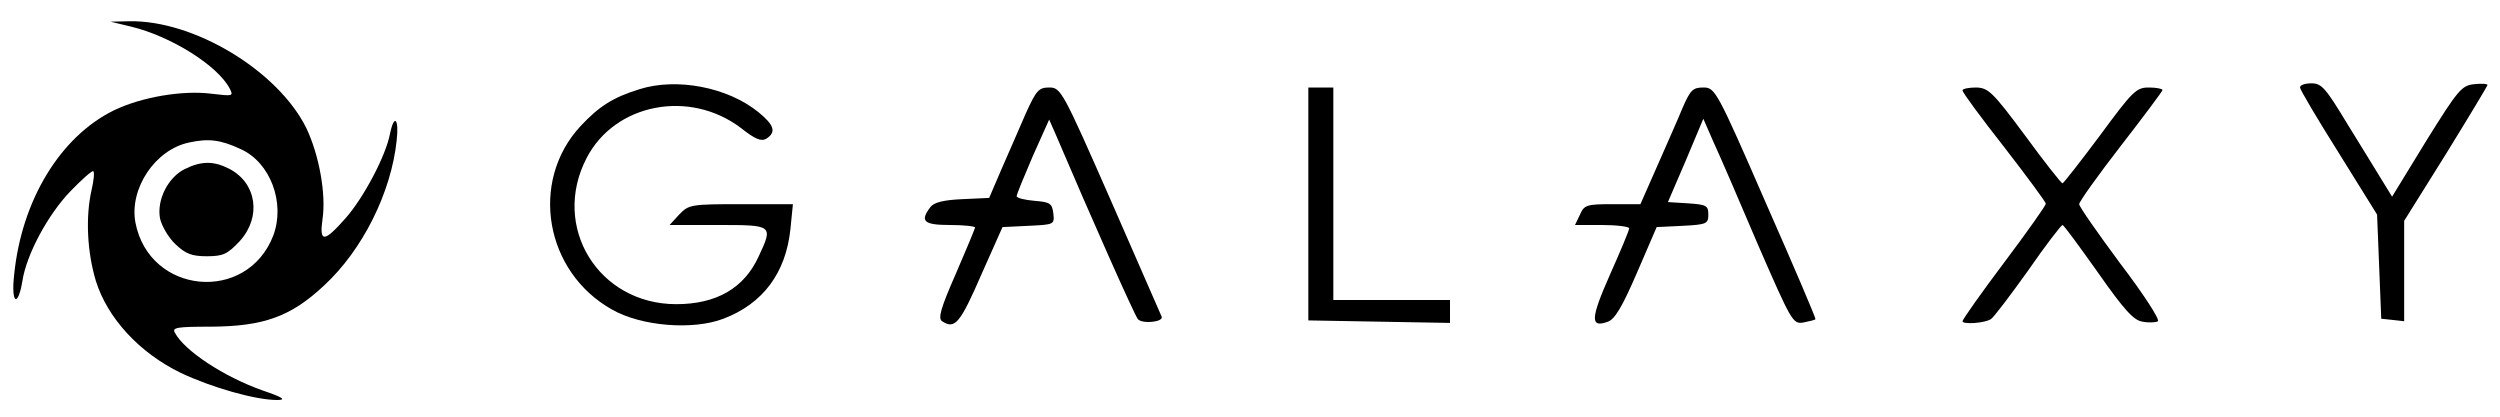
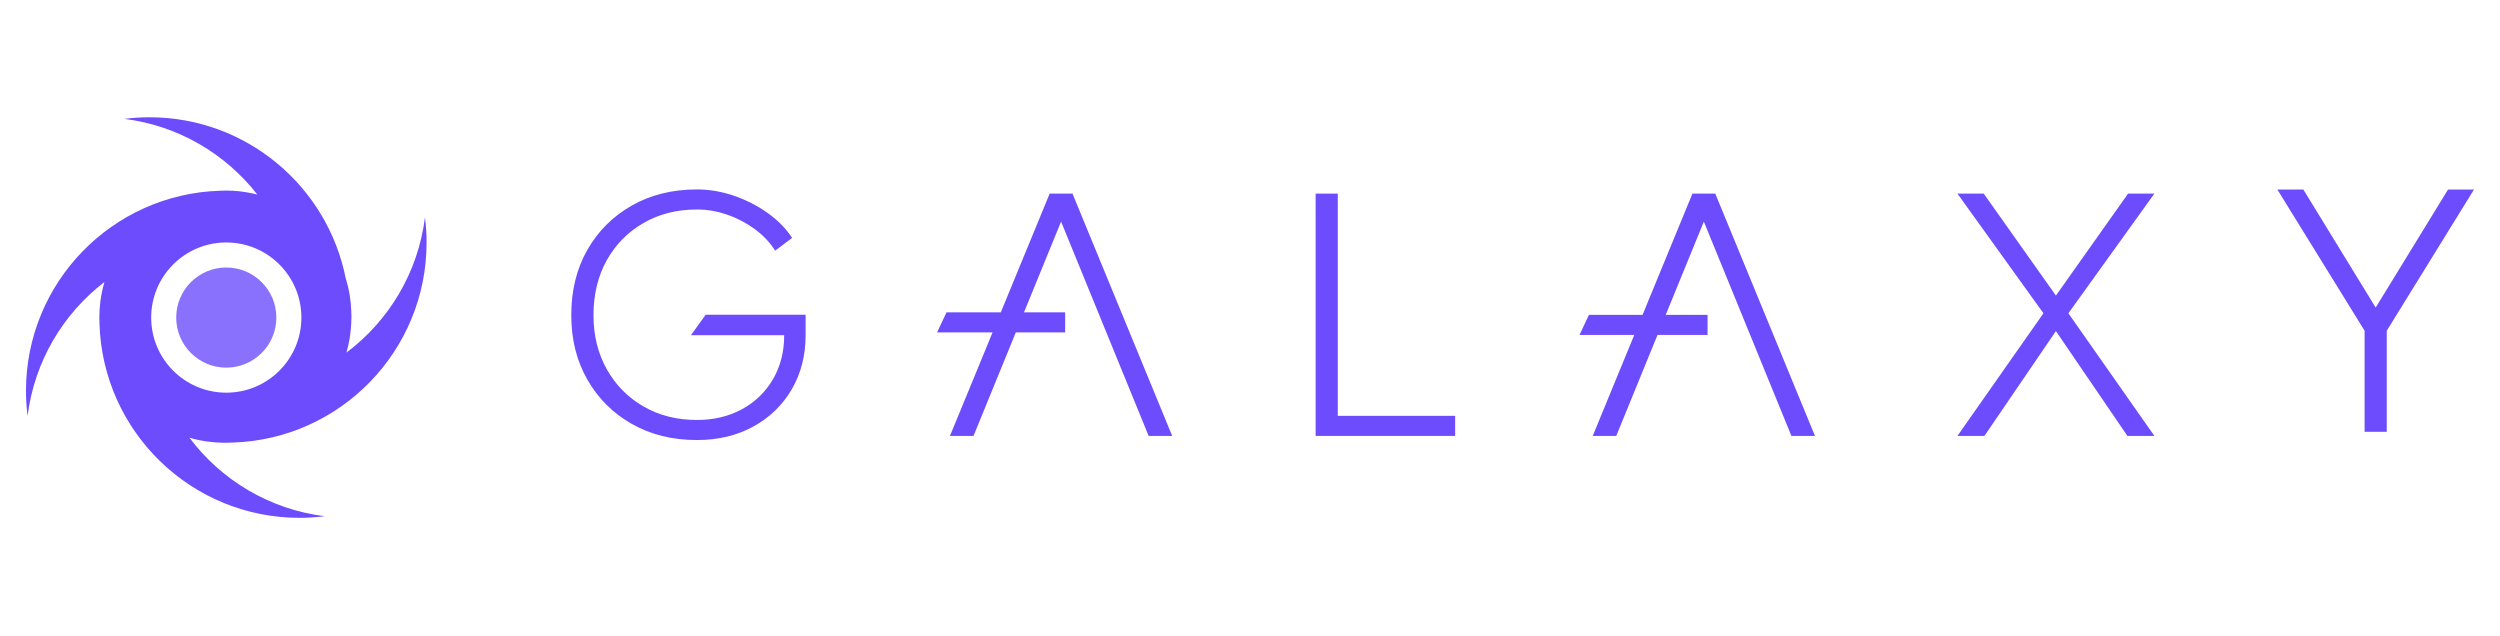
- <svg xmlns="http://www.w3.org/2000/svg" version="1.0" width="600pt" height="100pt" viewBox="0 0 600 100" preserveAspectRatio="xMidYMid meet">
-   <g transform="translate(0,100) scale(0.1,-0.1)" fill="#000000" stroke="none">
-     <path d="M315 936 c95 -23 207 -93 236 -148 10 -19 8 -19 -43 -13 -70 9 -169 -8 -235 -40 -128 -63 -221 -215 -239 -394 -8 -70 9 -81 20 -14 10 63 61 158 115 214 28 29 53 51 55 48 3 -3 1 -22 -4 -44 -15 -65 -11 -149 10 -219 28 -90 105 -173 204 -221 74 -35 179 -65 231 -65 23 0 15 6 -35 23 -93 33 -187 95 -210 138 -8 13 4 15 88 15 125 1 190 24 270 99 92 85 161 223 174 348 6 52 -6 65 -16 16 -10 -53 -63 -153 -106 -202 -52 -59 -64 -60 -56 -3 9 60 -8 154 -39 219 -68 137 -269 259 -425 256 l-45 -1 50 -12z m263 -294 c71 -32 107 -129 78 -207 -63 -164 -298 -142 -331 31 -15 81 47 175 129 192 46 10 75 7 124 -16z" />
-     <path d="M443 594 c-40 -20 -67 -74 -59 -118 4 -18 20 -46 37 -62 24 -23 39 -29 75 -29 40 0 50 5 80 37 52 58 40 139 -26 173 -37 19 -67 19 -107 -1z" />
-     <path d="M1535 786 c-65 -20 -98 -42 -142 -89 -123 -133 -85 -350 76 -440 70 -40 194 -50 267 -22 95 36 150 110 161 215 l6 60 -125 0 c-120 0 -125 -1 -148 -25 l-23 -25 116 0 c132 0 133 0 98 -75 -35 -77 -102 -115 -198 -115 -187 0 -301 186 -215 351 68 131 247 165 370 72 34 -27 49 -33 61 -26 25 16 19 33 -19 64 -74 60 -196 83 -285 55z" />
-     <path d="M5520 790 c0 -5 42 -76 93 -157 l92 -148 5 -125 5 -125 28 -3 27 -3 0 120 0 121 100 160 c55 89 100 164 100 166 0 3 -15 4 -32 2 -30 -3 -39 -14 -115 -136 l-82 -134 -24 39 c-13 21 -50 82 -83 135 -52 86 -62 98 -86 98 -16 0 -28 -4 -28 -10z" />
-     <path d="M2462 728 c-15 -35 -41 -94 -58 -133 l-30 -70 -65 -3 c-45 -2 -68 -8 -76 -19 -26 -34 -16 -43 47 -43 33 0 60 -3 60 -6 0 -3 -21 -53 -46 -111 -37 -84 -43 -107 -33 -114 31 -20 43 -6 96 116 l49 110 62 3 c62 3 63 3 60 30 -3 24 -8 27 -45 30 -24 2 -43 7 -43 11 0 5 18 48 39 97 l39 87 15 -34 c83 -195 190 -436 198 -445 10 -12 62 -7 57 6 -2 4 -57 130 -122 279 -116 264 -120 271 -148 271 -25 0 -31 -7 -56 -62z" />
-     <path d="M3140 510 l0 -279 170 -3 170 -3 0 28 0 27 -140 0 -140 0 0 255 0 255 -30 0 -30 0 0 -280z" />
-     <path d="M4039 743 c-11 -27 -39 -90 -61 -140 l-41 -93 -67 0 c-62 0 -68 -2 -78 -25 l-12 -25 65 0 c36 0 65 -4 65 -8 0 -5 -21 -55 -46 -111 -47 -106 -48 -129 -5 -113 17 6 35 37 70 118 l47 109 62 3 c58 3 62 5 62 27 0 22 -5 24 -49 27 l-48 3 43 100 42 100 24 -55 c14 -30 62 -141 107 -247 81 -186 84 -191 109 -187 15 3 28 6 29 8 2 1 -52 127 -119 279 -118 271 -122 277 -150 277 -25 0 -31 -6 -49 -47z" />
-     <path d="M4710 783 c0 -5 45 -66 100 -136 55 -71 100 -132 100 -136 0 -4 -45 -68 -100 -141 -55 -73 -100 -137 -100 -141 0 -8 52 -5 68 5 6 3 46 56 89 116 42 61 80 110 83 110 3 0 41 -52 85 -114 63 -90 86 -115 107 -118 15 -3 32 -2 37 1 5 4 -35 66 -90 138 -54 73 -99 137 -99 143 0 6 45 69 100 140 55 71 100 131 100 134 0 3 -15 6 -33 6 -30 0 -39 -9 -117 -115 -47 -63 -87 -114 -90 -115 -3 0 -44 52 -90 115 -78 105 -88 114 -117 115 -18 0 -33 -3 -33 -7z" />
+ <svg xmlns="http://www.w3.org/2000/svg" id="Camada_1" data-name="Camada 1" viewBox="0 0 740 188">
+   <defs>
+     <style> .cls-1 { fill: #6c4cfc; } .cls-2 { fill: #8970fd; } </style>
+   </defs>
+   <path class="cls-1" d="m208.88,93.17l-4.37,6.04h27.61c0,4.92-1.11,9.27-3.33,13.06-2.22,3.79-5.28,6.75-9.17,8.86-3.89,2.12-8.33,3.18-13.32,3.18-5.94,0-11.22-1.33-15.83-4-4.61-2.66-8.23-6.33-10.86-11.01-2.63-4.68-3.94-10.02-3.94-16.04s1.31-11.56,3.94-16.24c2.63-4.68,6.25-8.35,10.86-11.01,4.61-2.66,9.89-4,15.83-4,3.01,0,5.99.51,8.96,1.54,2.97,1.02,5.7,2.46,8.2,4.3,2.49,1.84,4.49,3.96,5.99,6.35l5.02-3.79c-1.84-2.8-4.29-5.28-7.33-7.43-3.04-2.15-6.37-3.84-9.99-5.07-3.62-1.23-7.24-1.84-10.86-1.84-7.24,0-13.66,1.59-19.26,4.76-5.6,3.18-9.99,7.55-13.17,13.12-3.18,5.57-4.76,12.01-4.76,19.31s1.59,13.54,4.76,19.11c3.18,5.57,7.56,9.94,13.17,13.12,5.6,3.18,12.02,4.76,19.26,4.76,6.28,0,11.85-1.33,16.7-4,4.85-2.66,8.64-6.33,11.37-11.01,2.73-4.68,4.1-10.02,4.1-16.04v-6.04h-29.59Z" />
+   <polygon class="cls-1" points="395.98 123.09 395.98 57.31 389.43 57.31 389.43 129.03 430.72 129.03 430.72 123.09 395.98 123.09" />
+   <polygon class="cls-1" points="530.26 129.03 537.23 129.03 507.72 57.31 500.96 57.31 486.19 93.21 470.32 93.21 467.53 99.15 483.74 99.15 471.45 129.03 478.41 129.03 490.62 99.15 505.44 99.15 505.44 93.21 493.05 93.21 504.34 65.59 530.26 129.03" />
+   <polygon class="cls-1" points="637.7 57.31 629.91 57.31 608.55 87.49 587.18 57.31 579.4 57.31 604.86 92.73 579.4 129.03 587.39 129.03 608.55 98 629.71 129.03 637.7 129.03 612.24 92.73 637.7 57.31" />
+   <polygon class="cls-1" points="340 129.03 346.97 129.03 317.46 57.31 310.7 57.31 296.24 92.45 280.17 92.45 277.37 98.39 293.8 98.39 281.19 129.03 288.16 129.03 300.68 98.39 315.28 98.39 315.28 92.45 303.1 92.45 314.08 65.59 340 129.03" />
+   <g>
+     <path class="cls-2" d="m81.8,94c0-8.19-6.64-14.82-14.82-14.82s-14.82,6.64-14.82,14.82,6.64,14.82,14.82,14.82,14.82-6.64,14.82-14.82Z" />
+     <path class="cls-1" d="m61.11,130.66s.1.01.15.02c.73.1,1.46.18,2.21.24.19.02.37.03.56.04.8.05,1.6.09,2.42.09,0,0,0,0,0,0,.09,0,.18,0,.27,0,.09,0,.17,0,.26,0,.64,0,1.27-.03,1.91-.05,31.86-1.01,57.38-27.13,57.38-59.24,0-2.51-.17-4.98-.48-7.41-2.04,16.33-10.7,30.6-23.24,40.02.83-2.86,1.31-5.86,1.43-8.96,0-.06,0-.12,0-.18.01-.41.04-.82.04-1.23,0-.09,0-.18,0-.27,0-.09,0-.17,0-.26,0-.41-.03-.81-.04-1.22,0-.07,0-.14,0-.21-.12-3.1-.6-6.1-1.43-8.95-.06-.19-.13-.37-.19-.56-5.34-27.25-29.33-47.82-58.14-47.82-2.51,0-4.98.17-7.41.48,15.96,1.99,29.94,10.32,39.36,22.4-2.35-.6-4.78-1-7.28-1.13-.64-.02-1.27-.05-1.91-.05s-1.27.03-1.91.05c-31.86,1.01-57.38,27.13-57.38,59.24,0,2.51.17,4.98.48,7.41,2.01-16.11,10.48-30.21,22.74-39.63-.02.06-.03.13-.05.2-.22.75-.41,1.51-.58,2.29-.03.12-.06.24-.08.36-.18.84-.32,1.68-.44,2.54-.03.19-.05.37-.07.56-.18,1.5-.29,3.02-.29,4.57h0s0,.01,0,.02c0,.64.02,1.27.05,1.9,1.01,31.85,27.14,57.36,59.23,57.36,2.51,0,4.98-.17,7.41-.48-16.33-2.04-30.6-10.7-40.02-23.24,0,0,0,0,0,0,1.63.48,3.31.85,5.03,1.09Zm-16.36-36.66c0-12.28,9.95-22.23,22.23-22.23s22.23,9.95,22.23,22.23-9.95,22.23-22.23,22.23-22.23-9.95-22.23-22.23Z" />
  </g>
+   <polygon class="cls-1" points="724.62 56.1 703.2 91.04 681.79 56.1 674.1 56.1 699.92 97.9 699.92 127.82 706.48 127.82 706.48 97.9 732.3 56.1 724.62 56.1" />
</svg>
